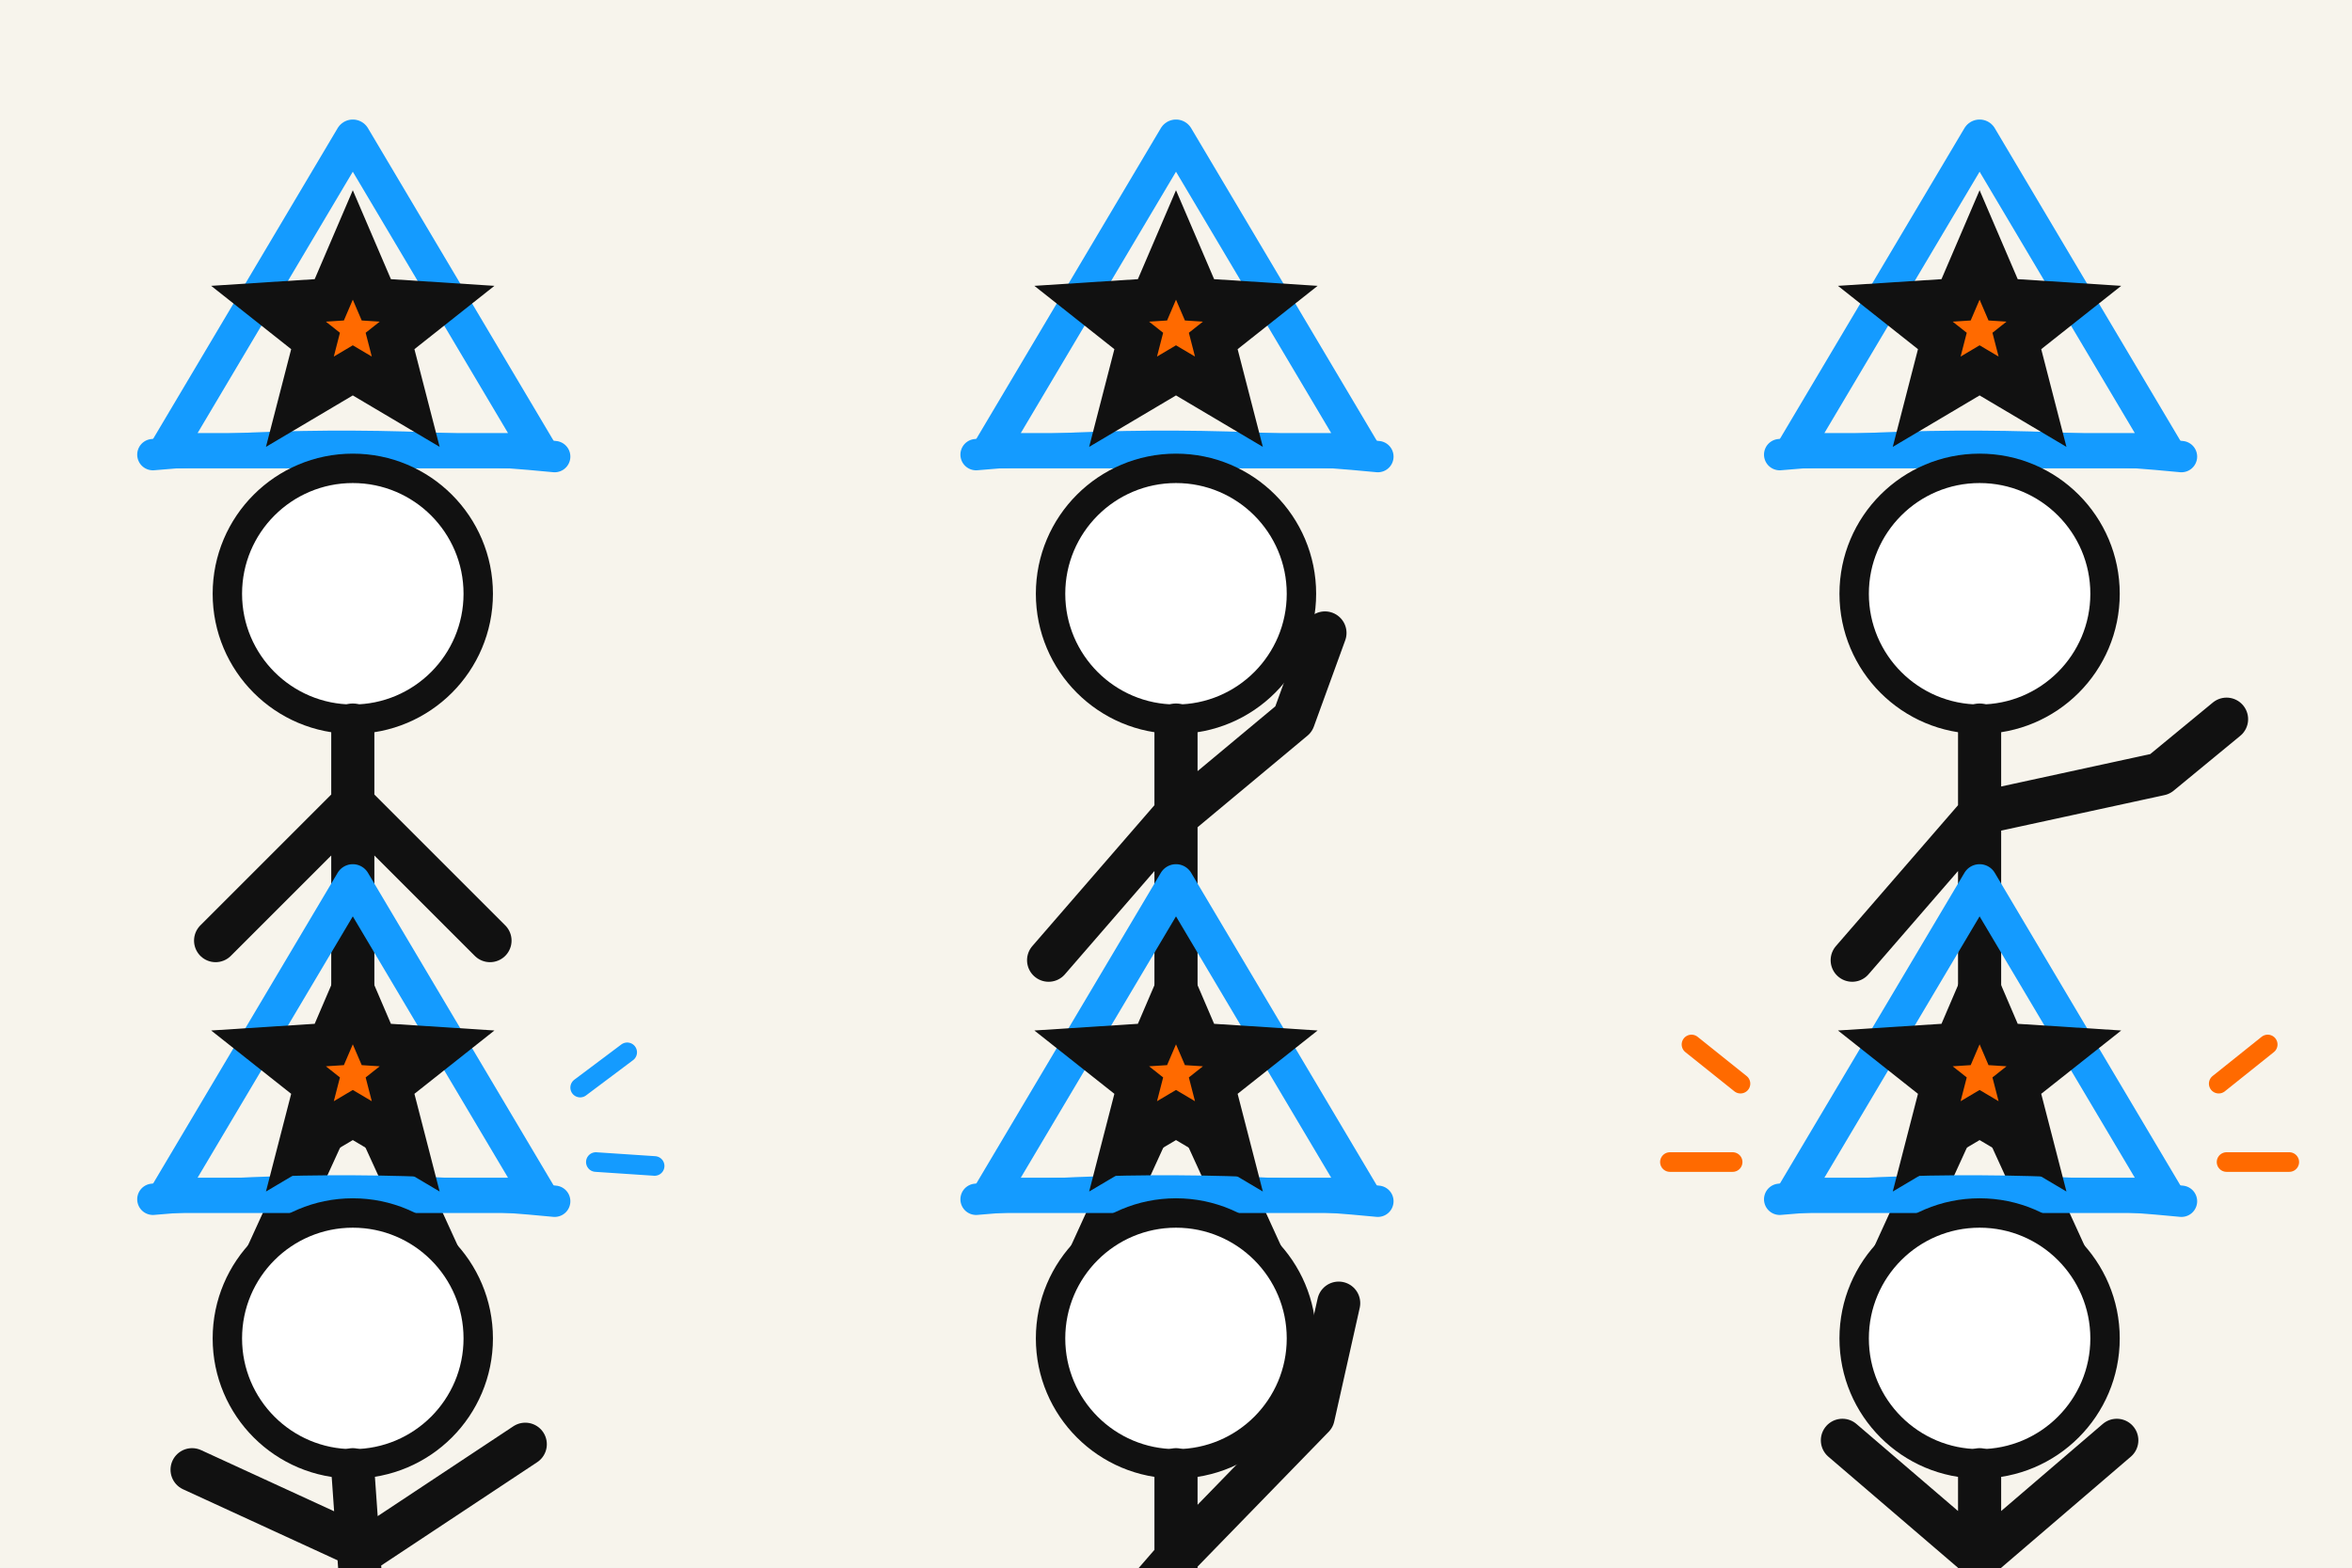
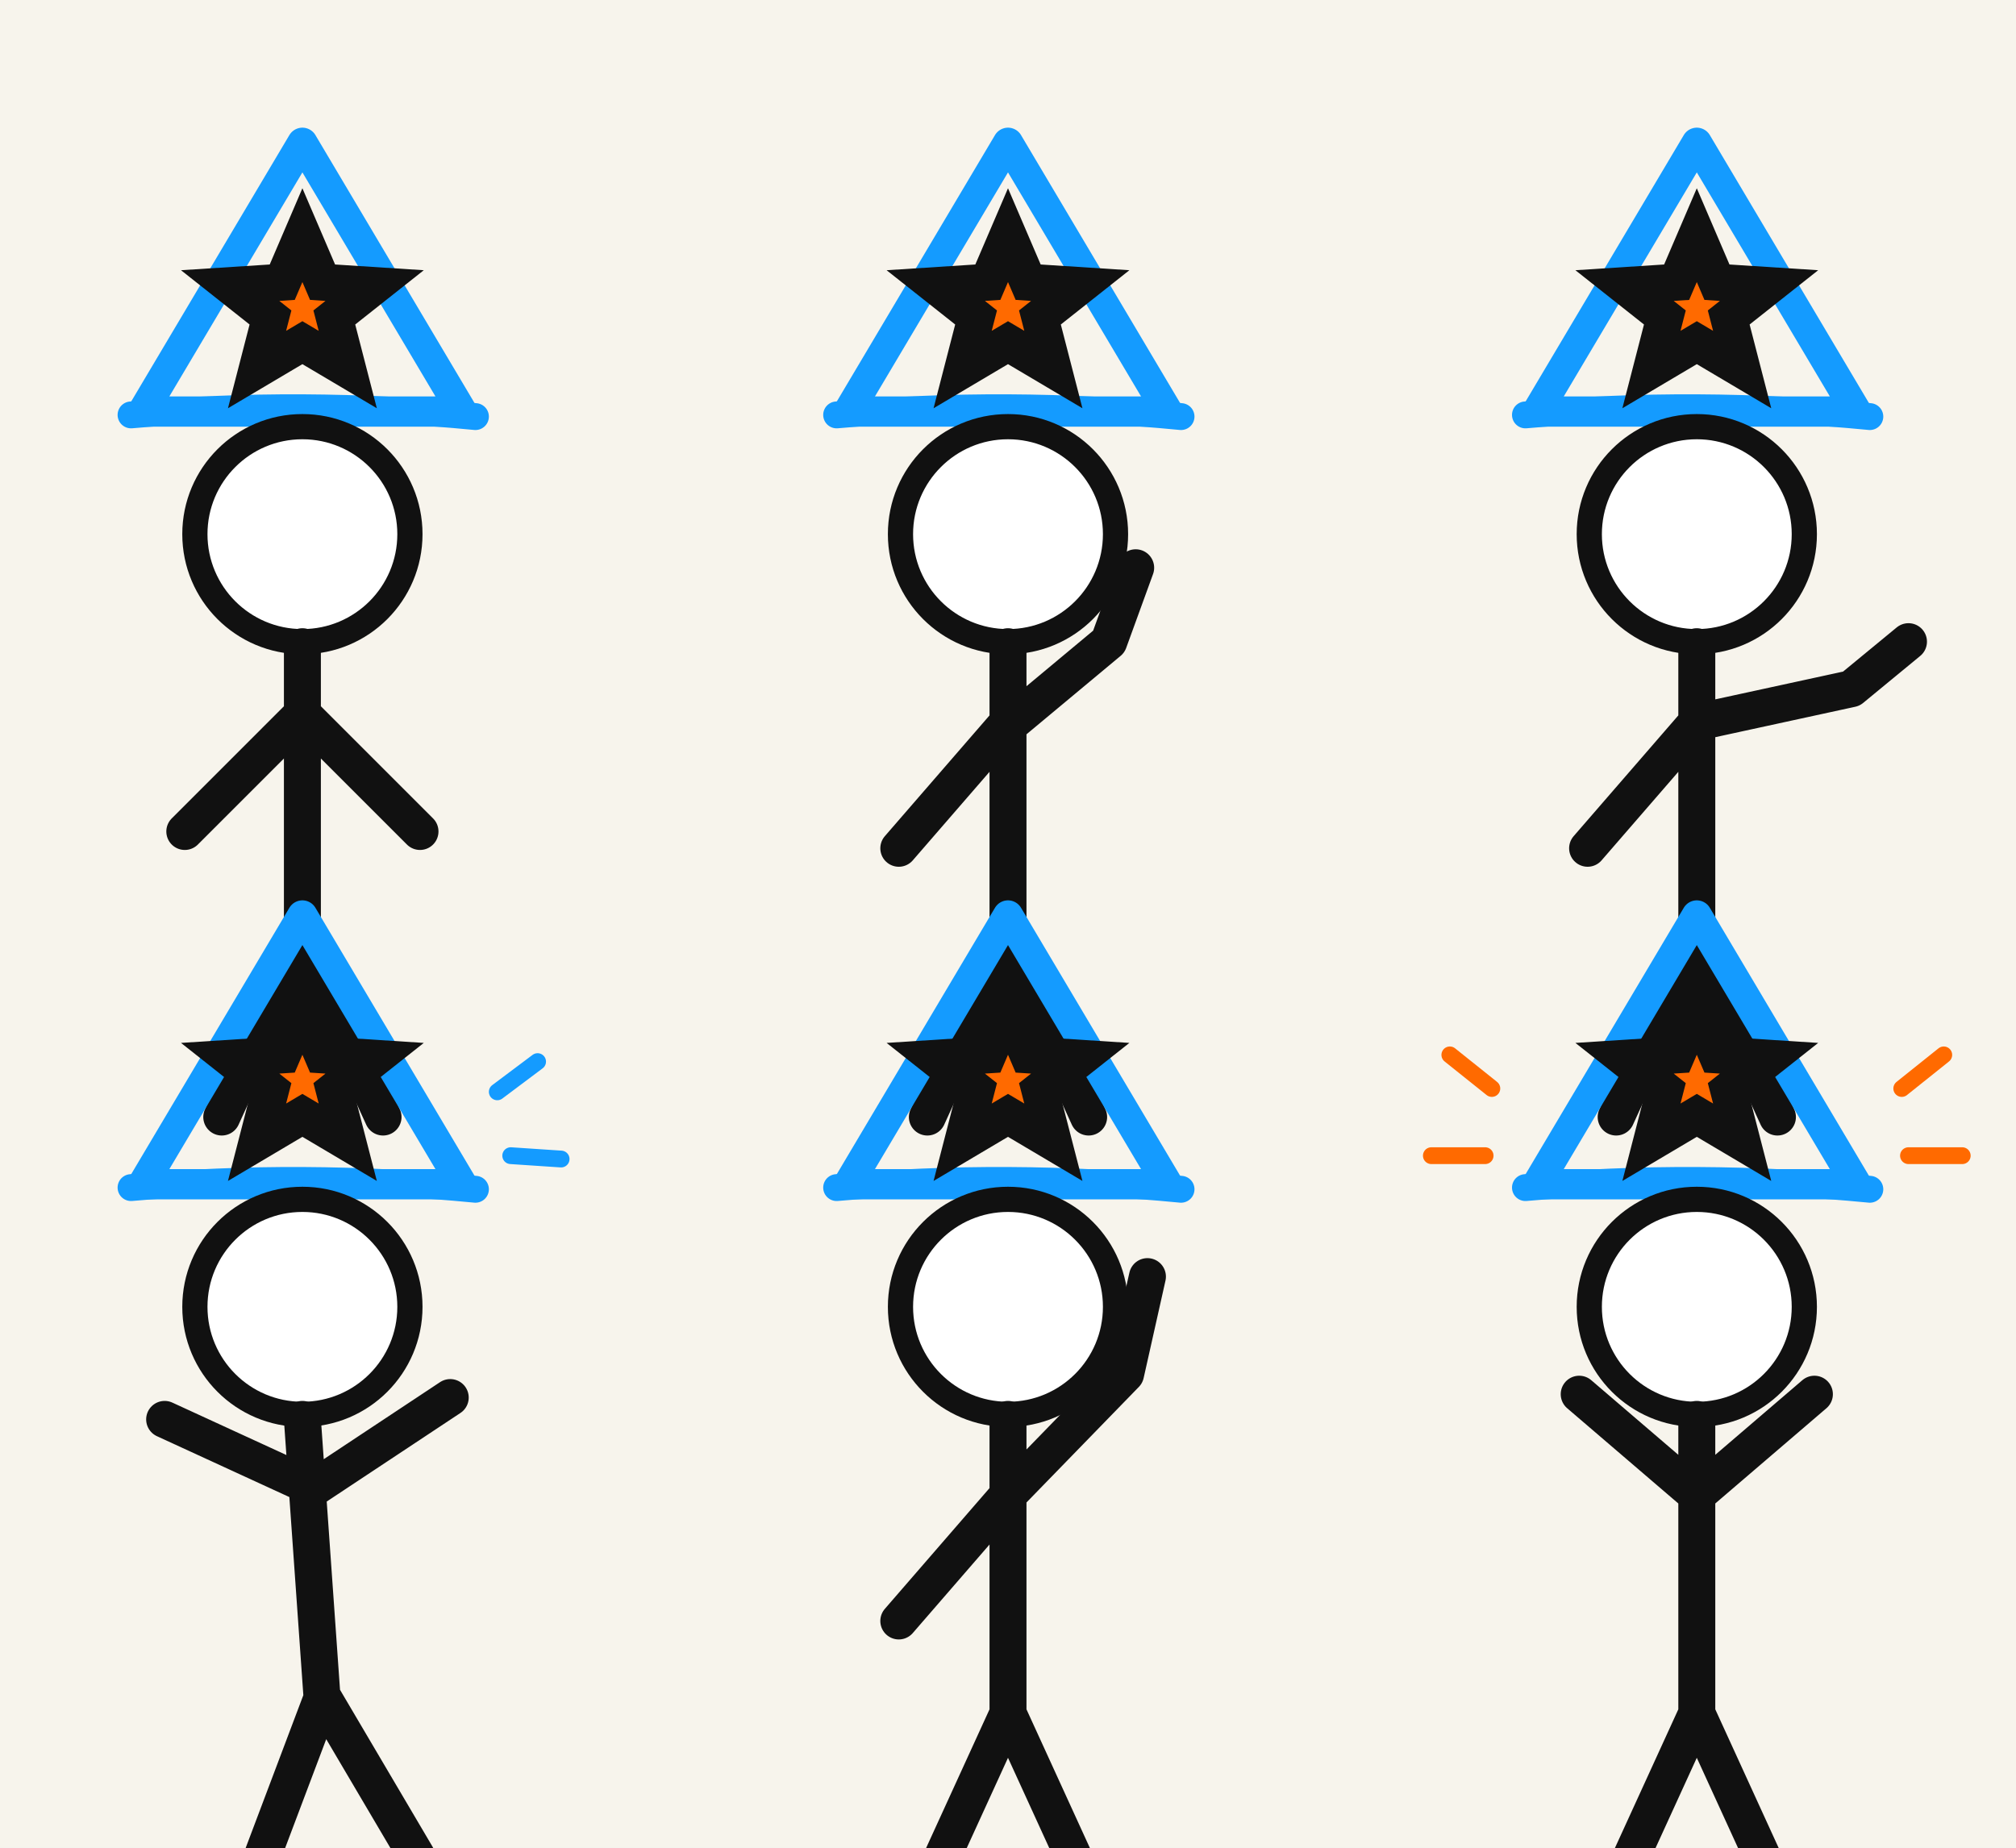
- <svg xmlns="http://www.w3.org/2000/svg" viewBox="0 0 1200 800" role="img" aria-label="Character pose vocabulary">
+ <svg xmlns="http://www.w3.org/2000/svg" viewBox="0 0 1200 1100" role="img" aria-label="Character pose vocabulary">
  <defs>
    <g id="headhat">
      <path d="M-95 -55 L0 -215 L95 -55 Z" fill="none" stroke="#149BFF" stroke-width="18" stroke-linecap="round" stroke-linejoin="round" />
      <path d="M-102 -53 Q0 -62 103 -52" fill="none" stroke="#149BFF" stroke-width="16" stroke-linecap="round" />
      <path d="M0 -160 L12 -132 L43 -130 L19 -111 L27 -80 L0 -96 L-27 -80 L-19 -111 L-43 -130 L-12 -132 Z" fill="#FF6A00" />
      <circle cx="0" cy="18" r="64" fill="#fff" stroke="#111" stroke-width="15" />
    </g>
  </defs>
-   <rect width="1200" height="800" fill="#F7F4EC" />
-   <g transform="translate(180 285)" stroke="#111" stroke-width="22" fill="none" stroke-linecap="round">
+   <rect width="1200" height="1100" fill="#F7F4EC" />
+   <g transform="translate(180 300)" stroke="#111" stroke-width="22" fill="none" stroke-linecap="round">
    <use href="#headhat" />
    <path d="M0 85 L0 265 M0 125 L-70 195 M0 125 L70 195 M0 260 L-48 365 M0 260 L48 365" />
  </g>
-   <g transform="translate(600 285)" stroke="#111" stroke-width="22" fill="none" stroke-linecap="round">
+   <g transform="translate(600 300)" stroke="#111" stroke-width="22" fill="none" stroke-linecap="round">
    <use href="#headhat" />
    <path d="M0 85 L0 265 M0 130 L-65 205 M0 132 L60 82 M60 82 L76 38 M0 260 L-48 365 M0 260 L48 365" />
  </g>
-   <g transform="translate(1010 285)" stroke="#111" stroke-width="22" fill="none" stroke-linecap="round">
+   <g transform="translate(1010 300)" stroke="#111" stroke-width="22" fill="none" stroke-linecap="round">
    <use href="#headhat" />
    <path d="M0 85 L0 265 M0 130 L-65 205 M0 130 L92 110 M92 110 L126 82 M0 260 L-48 365 M0 260 L48 365" />
  </g>
-   <g transform="translate(180 665)" stroke="#111" stroke-width="22" fill="none" stroke-linecap="round">
+   <g transform="translate(180 760)" stroke="#111" stroke-width="22" fill="none" stroke-linecap="round">
    <use href="#headhat" />
    <path d="M0 85 L12 255 M5 125 L-82 85 M8 125 L88 72 M12 250 L-28 356 M12 250 L68 345" />
    <path d="M116 -110 l24 -18 M124 -72 l30 2" stroke="#149BFF" stroke-width="10" />
  </g>
-   <g transform="translate(600 665)" stroke="#111" stroke-width="22" fill="none" stroke-linecap="round">
+   <g transform="translate(600 760)" stroke="#111" stroke-width="22" fill="none" stroke-linecap="round">
    <use href="#headhat" />
    <path d="M0 85 L0 265 M0 130 L-65 205 M0 130 L70 58 M70 58 L83 0 M0 260 L-48 365 M0 260 L48 365" />
  </g>
-   <g transform="translate(1010 665)" stroke="#111" stroke-width="22" fill="none" stroke-linecap="round">
+   <g transform="translate(1010 760)" stroke="#111" stroke-width="22" fill="none" stroke-linecap="round">
    <use href="#headhat" />
    <path d="M0 85 L0 265 M0 130 L-70 70 M0 130 L70 70 M0 260 L-48 365 M0 260 L48 365" />
    <path d="M-122 -112 l-25 -20 M-126 -72 l-32 0 M122 -112 l25 -20 M126 -72 l32 0" stroke="#FF6A00" stroke-width="10" />
  </g>
</svg>
